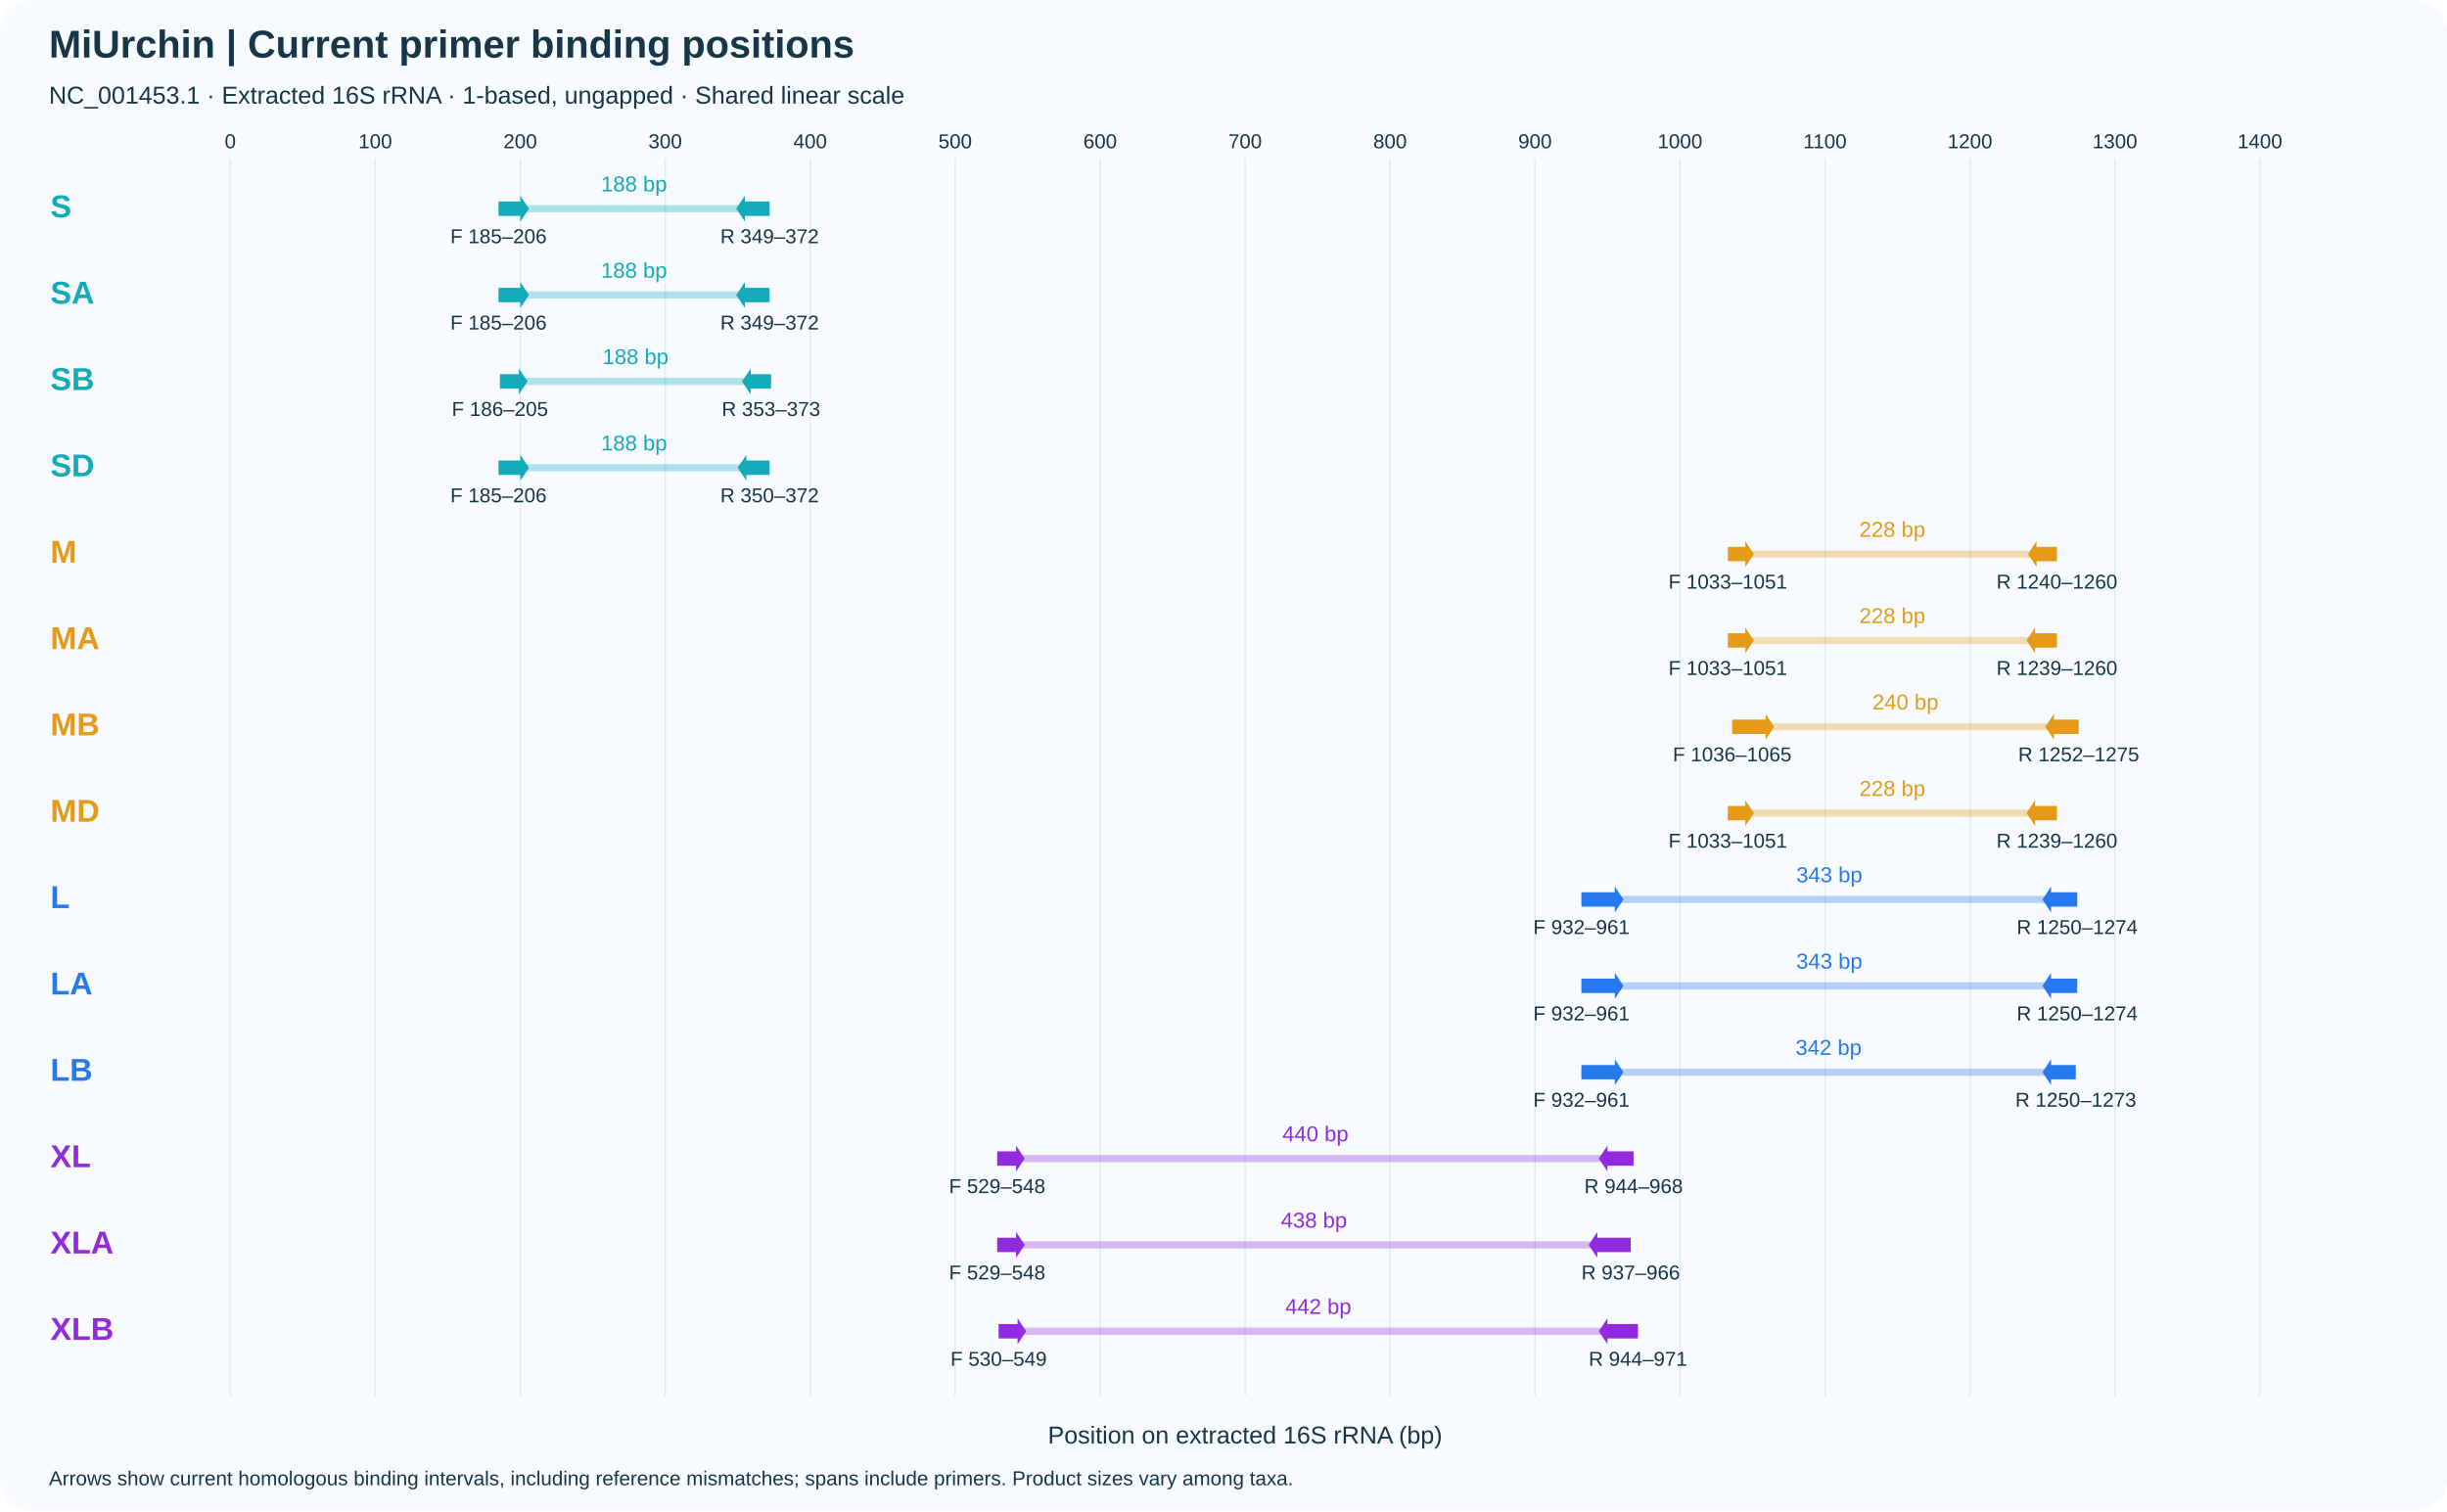
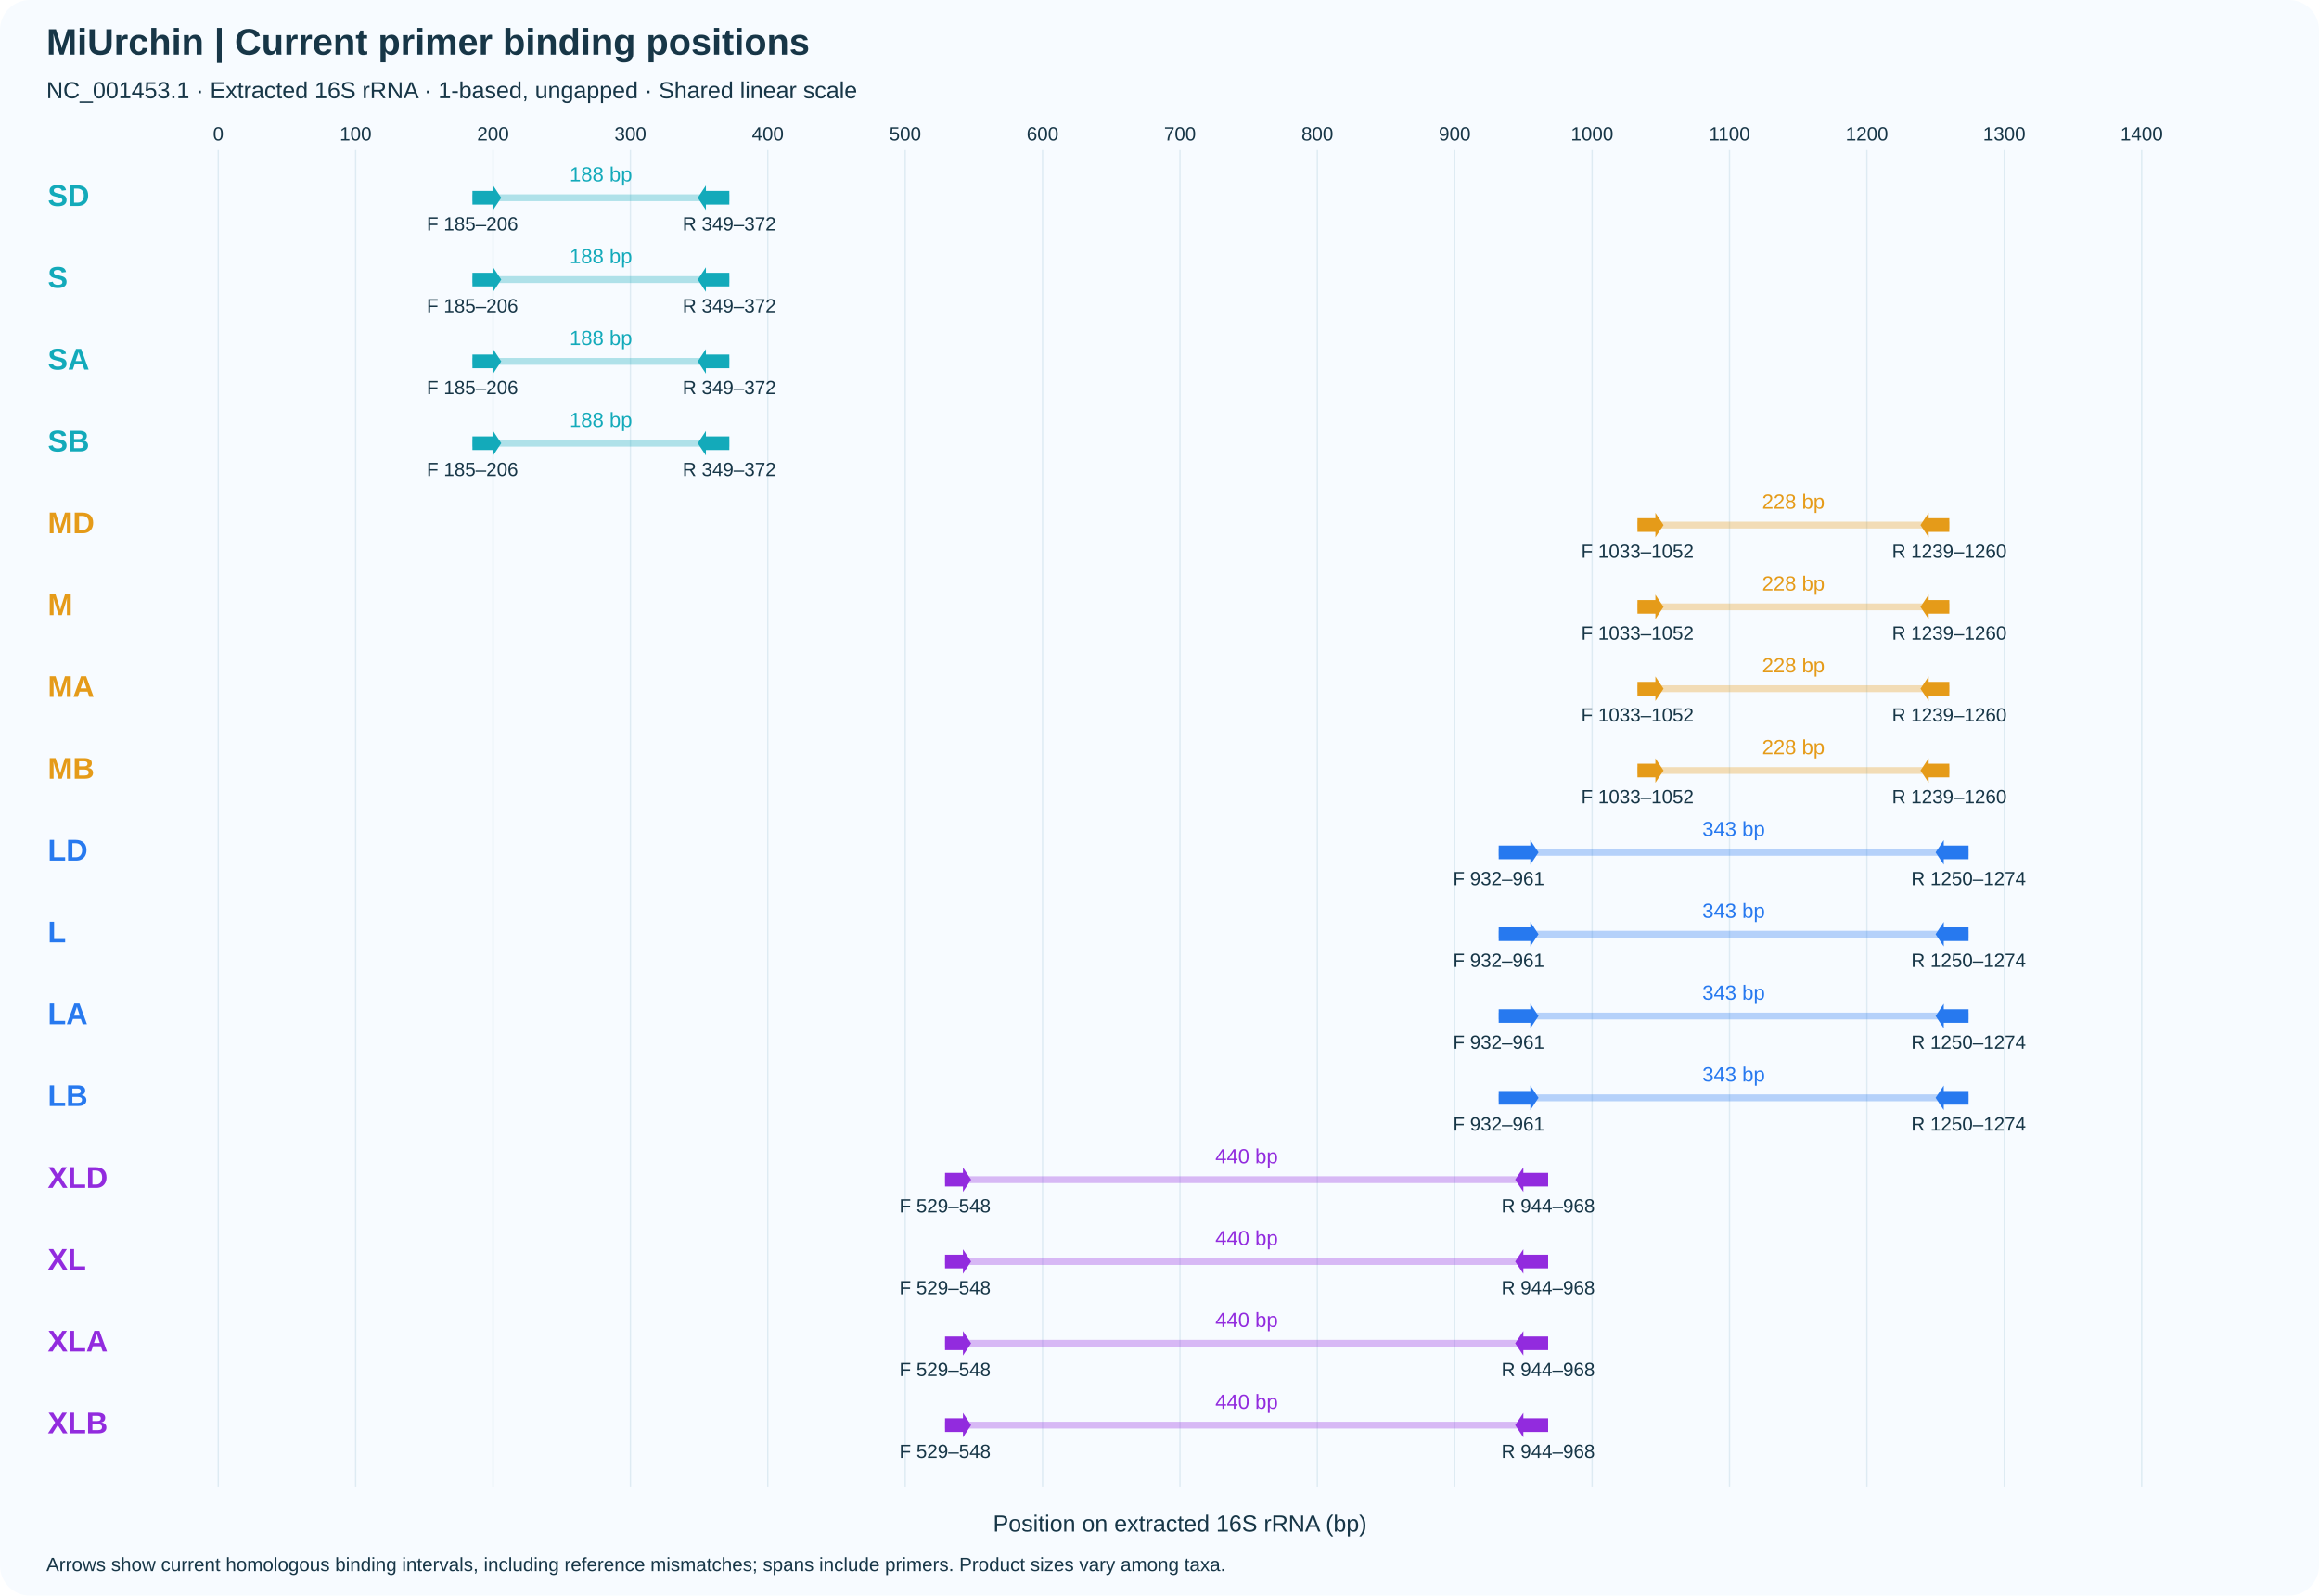
- <svg xmlns="http://www.w3.org/2000/svg" width="1700" height="1050" viewBox="0 0 1700 1050">
+ <svg xmlns="http://www.w3.org/2000/svg" width="1700" height="1170" viewBox="0 0 1700 1170">
  <rect width="100%" height="100%" rx="22" fill="#f7fbff" />
  <g font-family="Arial,sans-serif" fill="#173647">
    <text x="34" y="40" font-size="27" font-weight="bold">MiUrchin | Current primer binding positions</text>
    <text x="34" y="72" font-size="17">NC_001453.1 · Extracted 16S rRNA · 1-based, ungapped · Shared linear scale</text>
-     <line x1="160.0" x2="160.0" y1="110" y2="970" stroke="#deebf3" />
+     <line x1="160.0" x2="160.0" y1="110" y2="1090" stroke="#deebf3" />
    <text x="160.0" y="103" text-anchor="middle" font-size="14">0</text>
-     <line x1="260.714" x2="260.714" y1="110" y2="970" stroke="#deebf3" />
+     <line x1="260.714" x2="260.714" y1="110" y2="1090" stroke="#deebf3" />
    <text x="260.714" y="103" text-anchor="middle" font-size="14">100</text>
-     <line x1="361.429" x2="361.429" y1="110" y2="970" stroke="#deebf3" />
+     <line x1="361.429" x2="361.429" y1="110" y2="1090" stroke="#deebf3" />
    <text x="361.429" y="103" text-anchor="middle" font-size="14">200</text>
-     <line x1="462.143" x2="462.143" y1="110" y2="970" stroke="#deebf3" />
+     <line x1="462.143" x2="462.143" y1="110" y2="1090" stroke="#deebf3" />
    <text x="462.143" y="103" text-anchor="middle" font-size="14">300</text>
-     <line x1="562.857" x2="562.857" y1="110" y2="970" stroke="#deebf3" />
+     <line x1="562.857" x2="562.857" y1="110" y2="1090" stroke="#deebf3" />
    <text x="562.857" y="103" text-anchor="middle" font-size="14">400</text>
-     <line x1="663.571" x2="663.571" y1="110" y2="970" stroke="#deebf3" />
+     <line x1="663.571" x2="663.571" y1="110" y2="1090" stroke="#deebf3" />
    <text x="663.571" y="103" text-anchor="middle" font-size="14">500</text>
-     <line x1="764.286" x2="764.286" y1="110" y2="970" stroke="#deebf3" />
+     <line x1="764.286" x2="764.286" y1="110" y2="1090" stroke="#deebf3" />
    <text x="764.286" y="103" text-anchor="middle" font-size="14">600</text>
-     <line x1="865.0" x2="865.0" y1="110" y2="970" stroke="#deebf3" />
+     <line x1="865.0" x2="865.0" y1="110" y2="1090" stroke="#deebf3" />
    <text x="865.0" y="103" text-anchor="middle" font-size="14">700</text>
-     <line x1="965.714" x2="965.714" y1="110" y2="970" stroke="#deebf3" />
+     <line x1="965.714" x2="965.714" y1="110" y2="1090" stroke="#deebf3" />
    <text x="965.714" y="103" text-anchor="middle" font-size="14">800</text>
-     <line x1="1066.429" x2="1066.429" y1="110" y2="970" stroke="#deebf3" />
+     <line x1="1066.429" x2="1066.429" y1="110" y2="1090" stroke="#deebf3" />
    <text x="1066.429" y="103" text-anchor="middle" font-size="14">900</text>
-     <line x1="1167.143" x2="1167.143" y1="110" y2="970" stroke="#deebf3" />
+     <line x1="1167.143" x2="1167.143" y1="110" y2="1090" stroke="#deebf3" />
    <text x="1167.143" y="103" text-anchor="middle" font-size="14">1000</text>
-     <line x1="1267.857" x2="1267.857" y1="110" y2="970" stroke="#deebf3" />
+     <line x1="1267.857" x2="1267.857" y1="110" y2="1090" stroke="#deebf3" />
    <text x="1267.857" y="103" text-anchor="middle" font-size="14">1100</text>
-     <line x1="1368.571" x2="1368.571" y1="110" y2="970" stroke="#deebf3" />
+     <line x1="1368.571" x2="1368.571" y1="110" y2="1090" stroke="#deebf3" />
    <text x="1368.571" y="103" text-anchor="middle" font-size="14">1200</text>
-     <line x1="1469.286" x2="1469.286" y1="110" y2="970" stroke="#deebf3" />
+     <line x1="1469.286" x2="1469.286" y1="110" y2="1090" stroke="#deebf3" />
    <text x="1469.286" y="103" text-anchor="middle" font-size="14">1300</text>
-     <line x1="1570.0" x2="1570.0" y1="110" y2="970" stroke="#deebf3" />
+     <line x1="1570.0" x2="1570.0" y1="110" y2="1090" stroke="#deebf3" />
    <text x="1570.0" y="103" text-anchor="middle" font-size="14">1400</text>
-     <text x="35" y="151" fill="#13aaba" font-size="22" font-weight="bold">S</text>
+     <text x="35" y="151" fill="#13aaba" font-size="22" font-weight="bold">SD</text>
    <line x1="346.321" x2="534.657" y1="145" y2="145" stroke="#13aaba" stroke-opacity=".32" stroke-width="5" />
    <path d="M346.321,140 H361.471 V136 L367.471,145 L361.471,154 V150 H346.321 Z" fill="#13aaba" />
    <path d="M534.657,140 H517.493 V136 L511.493,145 L517.493,154 V150 H534.657 Z" fill="#13aaba" />
    <text x="440.489" y="133" text-anchor="middle" font-size="15" fill="#13aaba">188 bp</text>
    <text x="346.321" y="169" text-anchor="middle" font-size="14">F 185–206</text>
    <text x="534.657" y="169" text-anchor="middle" font-size="14">R 349–372</text>
-     <text x="35" y="211" fill="#13aaba" font-size="22" font-weight="bold">SA</text>
+     <text x="35" y="211" fill="#13aaba" font-size="22" font-weight="bold">S</text>
    <line x1="346.321" x2="534.657" y1="205" y2="205" stroke="#13aaba" stroke-opacity=".32" stroke-width="5" />
    <path d="M346.321,200 H361.471 V196 L367.471,205 L361.471,214 V210 H346.321 Z" fill="#13aaba" />
    <path d="M534.657,200 H517.493 V196 L511.493,205 L517.493,214 V210 H534.657 Z" fill="#13aaba" />
    <text x="440.489" y="193" text-anchor="middle" font-size="15" fill="#13aaba">188 bp</text>
    <text x="346.321" y="229" text-anchor="middle" font-size="14">F 185–206</text>
    <text x="534.657" y="229" text-anchor="middle" font-size="14">R 349–372</text>
-     <text x="35" y="271" fill="#13aaba" font-size="22" font-weight="bold">SB</text>
-     <line x1="347.329" x2="535.664" y1="265" y2="265" stroke="#13aaba" stroke-opacity=".32" stroke-width="5" />
-     <path d="M347.329,260 H360.464 V256 L366.464,265 L360.464,274 V270 H347.329 Z" fill="#13aaba" />
-     <path d="M535.664,260 H521.521 V256 L515.521,265 L521.521,274 V270 H535.664 Z" fill="#13aaba" />
-     <text x="441.496" y="253" text-anchor="middle" font-size="15" fill="#13aaba">188 bp</text>
-     <text x="347.329" y="289" text-anchor="middle" font-size="14">F 186–205</text>
-     <text x="535.664" y="289" text-anchor="middle" font-size="14">R 353–373</text>
-     <text x="35" y="331" fill="#13aaba" font-size="22" font-weight="bold">SD</text>
+     <text x="35" y="271" fill="#13aaba" font-size="22" font-weight="bold">SA</text>
+     <line x1="346.321" x2="534.657" y1="265" y2="265" stroke="#13aaba" stroke-opacity=".32" stroke-width="5" />
+     <path d="M346.321,260 H361.471 V256 L367.471,265 L361.471,274 V270 H346.321 Z" fill="#13aaba" />
+     <path d="M534.657,260 H517.493 V256 L511.493,265 L517.493,274 V270 H534.657 Z" fill="#13aaba" />
+     <text x="440.489" y="253" text-anchor="middle" font-size="15" fill="#13aaba">188 bp</text>
+     <text x="346.321" y="289" text-anchor="middle" font-size="14">F 185–206</text>
+     <text x="534.657" y="289" text-anchor="middle" font-size="14">R 349–372</text>
+     <text x="35" y="331" fill="#13aaba" font-size="22" font-weight="bold">SB</text>
    <line x1="346.321" x2="534.657" y1="325" y2="325" stroke="#13aaba" stroke-opacity=".32" stroke-width="5" />
    <path d="M346.321,320 H361.471 V316 L367.471,325 L361.471,334 V330 H346.321 Z" fill="#13aaba" />
-     <path d="M534.657,320 H518.5 V316 L512.5,325 L518.5,334 V330 H534.657 Z" fill="#13aaba" />
+     <path d="M534.657,320 H517.493 V316 L511.493,325 L517.493,334 V330 H534.657 Z" fill="#13aaba" />
    <text x="440.489" y="313" text-anchor="middle" font-size="15" fill="#13aaba">188 bp</text>
    <text x="346.321" y="349" text-anchor="middle" font-size="14">F 185–206</text>
-     <text x="534.657" y="349" text-anchor="middle" font-size="14">R 350–372</text>
-     <text x="35" y="391" fill="#e59b19" font-size="22" font-weight="bold">M</text>
+     <text x="534.657" y="349" text-anchor="middle" font-size="14">R 349–372</text>
+     <text x="35" y="391" fill="#e59b19" font-size="22" font-weight="bold">MD</text>
    <line x1="1200.379" x2="1429.0" y1="385" y2="385" stroke="#e59b19" stroke-opacity=".32" stroke-width="5" />
-     <path d="M1200.379,380 H1212.507 V376 L1218.507,385 L1212.507,394 V390 H1200.379 Z" fill="#e59b19" />
-     <path d="M1429.0,380 H1414.857 V376 L1408.857,385 L1414.857,394 V390 H1429.0 Z" fill="#e59b19" />
+     <path d="M1200.379,380 H1213.514 V376 L1219.514,385 L1213.514,394 V390 H1200.379 Z" fill="#e59b19" />
+     <path d="M1429.0,380 H1413.85 V376 L1407.85,385 L1413.85,394 V390 H1429.0 Z" fill="#e59b19" />
    <text x="1314.689" y="373" text-anchor="middle" font-size="15" fill="#e59b19">228 bp</text>
-     <text x="1200.379" y="409" text-anchor="middle" font-size="14">F 1033–1051</text>
-     <text x="1429.0" y="409" text-anchor="middle" font-size="14">R 1240–1260</text>
-     <text x="35" y="451" fill="#e59b19" font-size="22" font-weight="bold">MA</text>
+     <text x="1200.379" y="409" text-anchor="middle" font-size="14">F 1033–1052</text>
+     <text x="1429.0" y="409" text-anchor="middle" font-size="14">R 1239–1260</text>
+     <text x="35" y="451" fill="#e59b19" font-size="22" font-weight="bold">M</text>
    <line x1="1200.379" x2="1429.0" y1="445" y2="445" stroke="#e59b19" stroke-opacity=".32" stroke-width="5" />
-     <path d="M1200.379,440 H1212.507 V436 L1218.507,445 L1212.507,454 V450 H1200.379 Z" fill="#e59b19" />
+     <path d="M1200.379,440 H1213.514 V436 L1219.514,445 L1213.514,454 V450 H1200.379 Z" fill="#e59b19" />
    <path d="M1429.0,440 H1413.85 V436 L1407.85,445 L1413.85,454 V450 H1429.0 Z" fill="#e59b19" />
    <text x="1314.689" y="433" text-anchor="middle" font-size="15" fill="#e59b19">228 bp</text>
-     <text x="1200.379" y="469" text-anchor="middle" font-size="14">F 1033–1051</text>
+     <text x="1200.379" y="469" text-anchor="middle" font-size="14">F 1033–1052</text>
    <text x="1429.0" y="469" text-anchor="middle" font-size="14">R 1239–1260</text>
-     <text x="35" y="511" fill="#e59b19" font-size="22" font-weight="bold">MB</text>
-     <line x1="1203.4" x2="1444.107" y1="505" y2="505" stroke="#e59b19" stroke-opacity=".32" stroke-width="5" />
-     <path d="M1203.4,500 H1226.607 V496 L1232.607,505 L1226.607,514 V510 H1203.4 Z" fill="#e59b19" />
-     <path d="M1444.107,500 H1426.943 V496 L1420.943,505 L1426.943,514 V510 H1444.107 Z" fill="#e59b19" />
-     <text x="1323.754" y="493" text-anchor="middle" font-size="15" fill="#e59b19">240 bp</text>
-     <text x="1203.4" y="529" text-anchor="middle" font-size="14">F 1036–1065</text>
-     <text x="1444.107" y="529" text-anchor="middle" font-size="14">R 1252–1275</text>
-     <text x="35" y="571" fill="#e59b19" font-size="22" font-weight="bold">MD</text>
+     <text x="35" y="511" fill="#e59b19" font-size="22" font-weight="bold">MA</text>
+     <line x1="1200.379" x2="1429.0" y1="505" y2="505" stroke="#e59b19" stroke-opacity=".32" stroke-width="5" />
+     <path d="M1200.379,500 H1213.514 V496 L1219.514,505 L1213.514,514 V510 H1200.379 Z" fill="#e59b19" />
+     <path d="M1429.0,500 H1413.85 V496 L1407.85,505 L1413.85,514 V510 H1429.0 Z" fill="#e59b19" />
+     <text x="1314.689" y="493" text-anchor="middle" font-size="15" fill="#e59b19">228 bp</text>
+     <text x="1200.379" y="529" text-anchor="middle" font-size="14">F 1033–1052</text>
+     <text x="1429.0" y="529" text-anchor="middle" font-size="14">R 1239–1260</text>
+     <text x="35" y="571" fill="#e59b19" font-size="22" font-weight="bold">MB</text>
    <line x1="1200.379" x2="1429.0" y1="565" y2="565" stroke="#e59b19" stroke-opacity=".32" stroke-width="5" />
-     <path d="M1200.379,560 H1212.507 V556 L1218.507,565 L1212.507,574 V570 H1200.379 Z" fill="#e59b19" />
+     <path d="M1200.379,560 H1213.514 V556 L1219.514,565 L1213.514,574 V570 H1200.379 Z" fill="#e59b19" />
    <path d="M1429.0,560 H1413.85 V556 L1407.85,565 L1413.85,574 V570 H1429.0 Z" fill="#e59b19" />
    <text x="1314.689" y="553" text-anchor="middle" font-size="15" fill="#e59b19">228 bp</text>
-     <text x="1200.379" y="589" text-anchor="middle" font-size="14">F 1033–1051</text>
+     <text x="1200.379" y="589" text-anchor="middle" font-size="14">F 1033–1052</text>
    <text x="1429.0" y="589" text-anchor="middle" font-size="14">R 1239–1260</text>
-     <text x="35" y="631" fill="#2779ef" font-size="22" font-weight="bold">L</text>
+     <text x="35" y="631" fill="#2779ef" font-size="22" font-weight="bold">LD</text>
    <line x1="1098.657" x2="1443.1" y1="625" y2="625" stroke="#2779ef" stroke-opacity=".32" stroke-width="5" />
    <path d="M1098.657,620 H1121.864 V616 L1127.864,625 L1121.864,634 V630 H1098.657 Z" fill="#2779ef" />
    <path d="M1443.1,620 H1424.929 V616 L1418.929,625 L1424.929,634 V630 H1443.1 Z" fill="#2779ef" />
    <text x="1270.879" y="613" text-anchor="middle" font-size="15" fill="#2779ef">343 bp</text>
    <text x="1098.657" y="649" text-anchor="middle" font-size="14">F 932–961</text>
    <text x="1443.1" y="649" text-anchor="middle" font-size="14">R 1250–1274</text>
-     <text x="35" y="691" fill="#2779ef" font-size="22" font-weight="bold">LA</text>
+     <text x="35" y="691" fill="#2779ef" font-size="22" font-weight="bold">L</text>
    <line x1="1098.657" x2="1443.1" y1="685" y2="685" stroke="#2779ef" stroke-opacity=".32" stroke-width="5" />
    <path d="M1098.657,680 H1121.864 V676 L1127.864,685 L1121.864,694 V690 H1098.657 Z" fill="#2779ef" />
    <path d="M1443.1,680 H1424.929 V676 L1418.929,685 L1424.929,694 V690 H1443.1 Z" fill="#2779ef" />
    <text x="1270.879" y="673" text-anchor="middle" font-size="15" fill="#2779ef">343 bp</text>
    <text x="1098.657" y="709" text-anchor="middle" font-size="14">F 932–961</text>
    <text x="1443.1" y="709" text-anchor="middle" font-size="14">R 1250–1274</text>
-     <text x="35" y="751" fill="#2779ef" font-size="22" font-weight="bold">LB</text>
-     <line x1="1098.657" x2="1442.093" y1="745" y2="745" stroke="#2779ef" stroke-opacity=".32" stroke-width="5" />
+     <text x="35" y="751" fill="#2779ef" font-size="22" font-weight="bold">LA</text>
+     <line x1="1098.657" x2="1443.1" y1="745" y2="745" stroke="#2779ef" stroke-opacity=".32" stroke-width="5" />
    <path d="M1098.657,740 H1121.864 V736 L1127.864,745 L1121.864,754 V750 H1098.657 Z" fill="#2779ef" />
-     <path d="M1442.093,740 H1424.929 V736 L1418.929,745 L1424.929,754 V750 H1442.093 Z" fill="#2779ef" />
-     <text x="1270.375" y="733" text-anchor="middle" font-size="15" fill="#2779ef">342 bp</text>
+     <path d="M1443.1,740 H1424.929 V736 L1418.929,745 L1424.929,754 V750 H1443.1 Z" fill="#2779ef" />
+     <text x="1270.879" y="733" text-anchor="middle" font-size="15" fill="#2779ef">343 bp</text>
    <text x="1098.657" y="769" text-anchor="middle" font-size="14">F 932–961</text>
-     <text x="1442.093" y="769" text-anchor="middle" font-size="14">R 1250–1273</text>
-     <text x="35" y="811" fill="#922bde" font-size="22" font-weight="bold">XL</text>
-     <line x1="692.779" x2="1134.914" y1="805" y2="805" stroke="#922bde" stroke-opacity=".32" stroke-width="5" />
-     <path d="M692.779,800 H705.914 V796 L711.914,805 L705.914,814 V810 H692.779 Z" fill="#922bde" />
-     <path d="M1134.914,800 H1116.743 V796 L1110.743,805 L1116.743,814 V810 H1134.914 Z" fill="#922bde" />
-     <text x="913.846" y="793" text-anchor="middle" font-size="15" fill="#922bde">440 bp</text>
-     <text x="692.779" y="829" text-anchor="middle" font-size="14">F 529–548</text>
-     <text x="1134.914" y="829" text-anchor="middle" font-size="14">R 944–968</text>
-     <text x="35" y="871" fill="#922bde" font-size="22" font-weight="bold">XLA</text>
-     <line x1="692.779" x2="1132.9" y1="865" y2="865" stroke="#922bde" stroke-opacity=".32" stroke-width="5" />
+     <text x="1443.1" y="769" text-anchor="middle" font-size="14">R 1250–1274</text>
+     <text x="35" y="811" fill="#2779ef" font-size="22" font-weight="bold">LB</text>
+     <line x1="1098.657" x2="1443.1" y1="805" y2="805" stroke="#2779ef" stroke-opacity=".32" stroke-width="5" />
+     <path d="M1098.657,800 H1121.864 V796 L1127.864,805 L1121.864,814 V810 H1098.657 Z" fill="#2779ef" />
+     <path d="M1443.1,800 H1424.929 V796 L1418.929,805 L1424.929,814 V810 H1443.1 Z" fill="#2779ef" />
+     <text x="1270.879" y="793" text-anchor="middle" font-size="15" fill="#2779ef">343 bp</text>
+     <text x="1098.657" y="829" text-anchor="middle" font-size="14">F 932–961</text>
+     <text x="1443.1" y="829" text-anchor="middle" font-size="14">R 1250–1274</text>
+     <text x="35" y="871" fill="#922bde" font-size="22" font-weight="bold">XLD</text>
+     <line x1="692.779" x2="1134.914" y1="865" y2="865" stroke="#922bde" stroke-opacity=".32" stroke-width="5" />
    <path d="M692.779,860 H705.914 V856 L711.914,865 L705.914,874 V870 H692.779 Z" fill="#922bde" />
-     <path d="M1132.9,860 H1109.693 V856 L1103.693,865 L1109.693,874 V870 H1132.9 Z" fill="#922bde" />
-     <text x="912.839" y="853" text-anchor="middle" font-size="15" fill="#922bde">438 bp</text>
+     <path d="M1134.914,860 H1116.743 V856 L1110.743,865 L1116.743,874 V870 H1134.914 Z" fill="#922bde" />
+     <text x="913.846" y="853" text-anchor="middle" font-size="15" fill="#922bde">440 bp</text>
    <text x="692.779" y="889" text-anchor="middle" font-size="14">F 529–548</text>
-     <text x="1132.9" y="889" text-anchor="middle" font-size="14">R 937–966</text>
-     <text x="35" y="931" fill="#922bde" font-size="22" font-weight="bold">XLB</text>
-     <line x1="693.786" x2="1137.936" y1="925" y2="925" stroke="#922bde" stroke-opacity=".32" stroke-width="5" />
-     <path d="M693.786,920 H706.921 V916 L712.921,925 L706.921,934 V930 H693.786 Z" fill="#922bde" />
-     <path d="M1137.936,920 H1116.743 V916 L1110.743,925 L1116.743,934 V930 H1137.936 Z" fill="#922bde" />
-     <text x="915.861" y="913" text-anchor="middle" font-size="15" fill="#922bde">442 bp</text>
-     <text x="693.786" y="949" text-anchor="middle" font-size="14">F 530–549</text>
-     <text x="1137.936" y="949" text-anchor="middle" font-size="14">R 944–971</text>
-     <text x="865.0" y="1003" text-anchor="middle" font-size="17">Position on extracted 16S rRNA (bp)</text>
-     <text x="34" y="1032" font-size="14">Arrows show current homologous binding intervals, including reference mismatches; spans include primers. Product sizes vary among taxa.</text>
+     <text x="1134.914" y="889" text-anchor="middle" font-size="14">R 944–968</text>
+     <text x="35" y="931" fill="#922bde" font-size="22" font-weight="bold">XL</text>
+     <line x1="692.779" x2="1134.914" y1="925" y2="925" stroke="#922bde" stroke-opacity=".32" stroke-width="5" />
+     <path d="M692.779,920 H705.914 V916 L711.914,925 L705.914,934 V930 H692.779 Z" fill="#922bde" />
+     <path d="M1134.914,920 H1116.743 V916 L1110.743,925 L1116.743,934 V930 H1134.914 Z" fill="#922bde" />
+     <text x="913.846" y="913" text-anchor="middle" font-size="15" fill="#922bde">440 bp</text>
+     <text x="692.779" y="949" text-anchor="middle" font-size="14">F 529–548</text>
+     <text x="1134.914" y="949" text-anchor="middle" font-size="14">R 944–968</text>
+     <text x="35" y="991" fill="#922bde" font-size="22" font-weight="bold">XLA</text>
+     <line x1="692.779" x2="1134.914" y1="985" y2="985" stroke="#922bde" stroke-opacity=".32" stroke-width="5" />
+     <path d="M692.779,980 H705.914 V976 L711.914,985 L705.914,994 V990 H692.779 Z" fill="#922bde" />
+     <path d="M1134.914,980 H1116.743 V976 L1110.743,985 L1116.743,994 V990 H1134.914 Z" fill="#922bde" />
+     <text x="913.846" y="973" text-anchor="middle" font-size="15" fill="#922bde">440 bp</text>
+     <text x="692.779" y="1009" text-anchor="middle" font-size="14">F 529–548</text>
+     <text x="1134.914" y="1009" text-anchor="middle" font-size="14">R 944–968</text>
+     <text x="35" y="1051" fill="#922bde" font-size="22" font-weight="bold">XLB</text>
+     <line x1="692.779" x2="1134.914" y1="1045" y2="1045" stroke="#922bde" stroke-opacity=".32" stroke-width="5" />
+     <path d="M692.779,1040 H705.914 V1036 L711.914,1045 L705.914,1054 V1050 H692.779 Z" fill="#922bde" />
+     <path d="M1134.914,1040 H1116.743 V1036 L1110.743,1045 L1116.743,1054 V1050 H1134.914 Z" fill="#922bde" />
+     <text x="913.846" y="1033" text-anchor="middle" font-size="15" fill="#922bde">440 bp</text>
+     <text x="692.779" y="1069" text-anchor="middle" font-size="14">F 529–548</text>
+     <text x="1134.914" y="1069" text-anchor="middle" font-size="14">R 944–968</text>
+     <text x="865.0" y="1123" text-anchor="middle" font-size="17">Position on extracted 16S rRNA (bp)</text>
+     <text x="34" y="1152" font-size="14">Arrows show current homologous binding intervals, including reference mismatches; spans include primers. Product sizes vary among taxa.</text>
  </g>
</svg>
